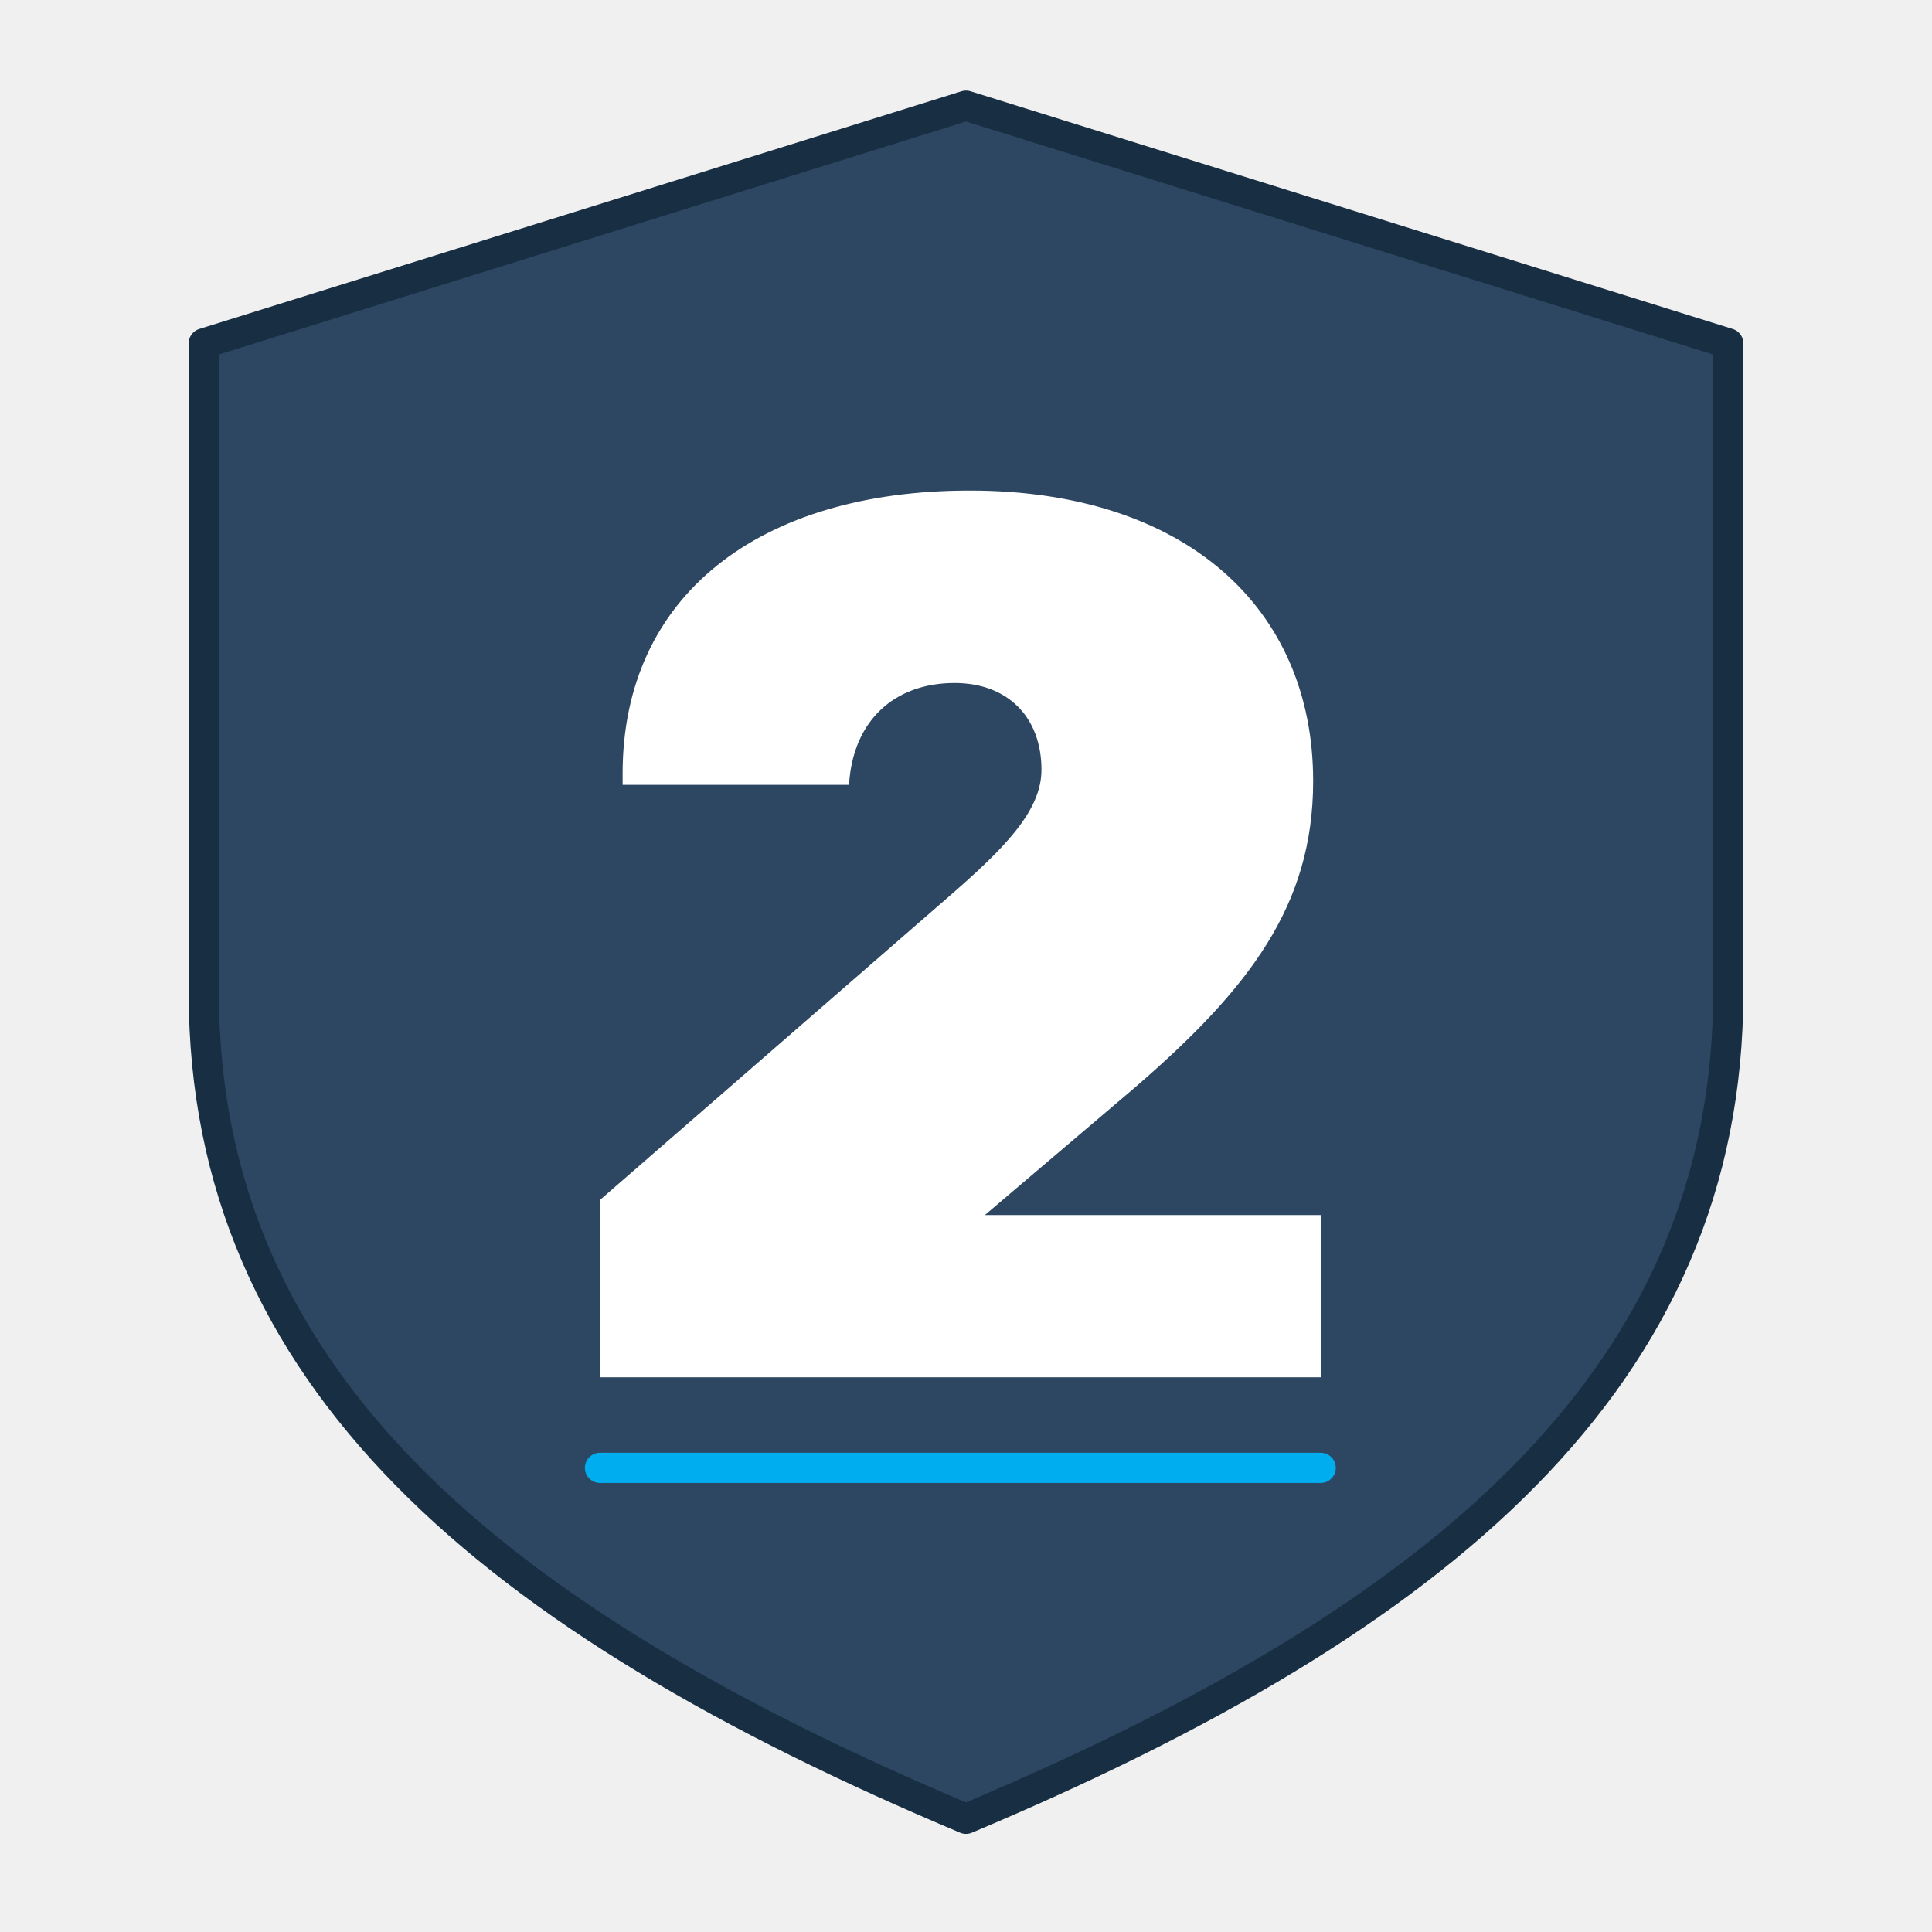
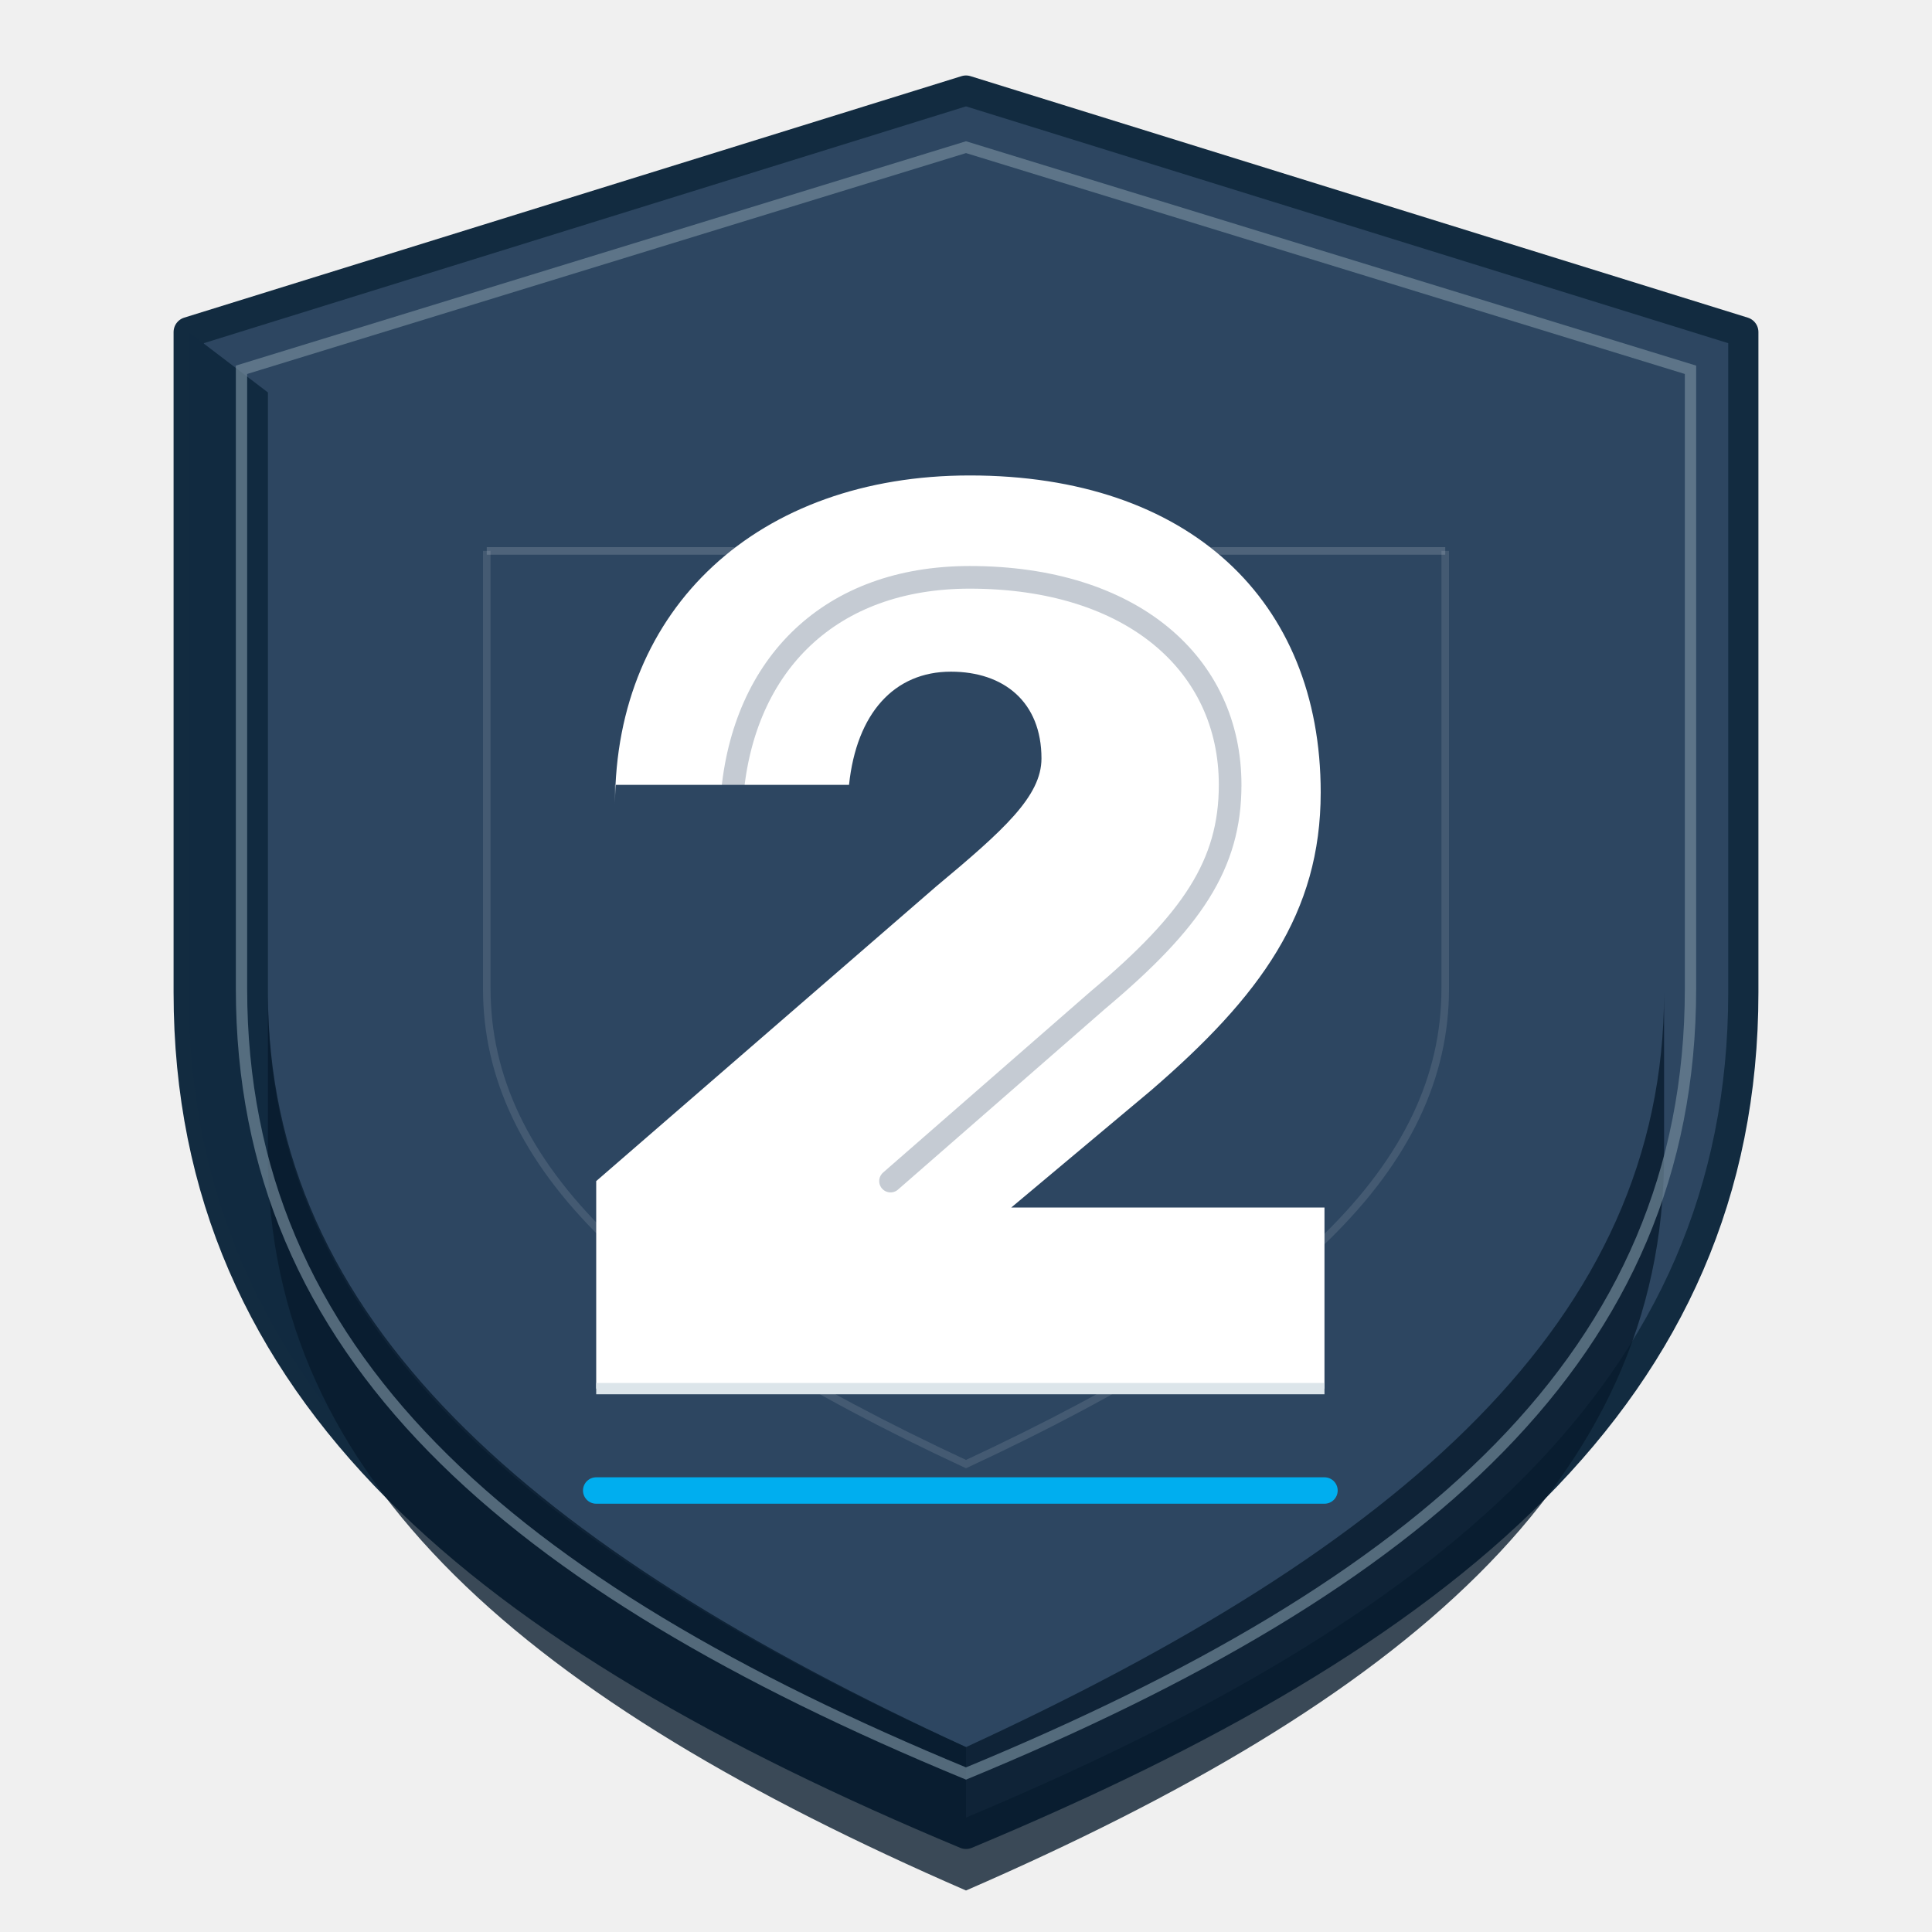
<svg xmlns="http://www.w3.org/2000/svg" viewBox="0 0 512 512" width="512" height="512" fill="none" role="img" aria-labelledby="title desc" shape-rendering="geometricPrecision">
-   <path d="M256 28 L458 91 V263 C458 365 382 429 256 482 C130 429 54 365 54 263 V91 Z" fill="#2D4661" stroke="#172E43" stroke-width="8" stroke-linejoin="round" />
-   <path d="M165 205 C165 158 201 130 257 130 C314 130 348 161 348 207 C348 240 331 262 301 288 L261 322 H350 V365 H159 V318 L251 238 C266 225 276 215 276 204 C276 190 267 181 253 181 C237 181 226 191 225 208 H165 Z" fill="#FFFFFF" />
-   <path d="M159 389 H350" stroke="#00AEEF" stroke-width="8" stroke-linecap="round" />
+   <path d="M256 24 L462 88 V263 C462 369 383 433 256 486 C129 433 50 369 50 263 V88 Z" fill="#2D4661" stroke="#122B40" stroke-width="8" stroke-linejoin="round" />
+   <path d="M50 88 L71 104 V264 C71 351 141 411 256 463 V486 C129 433 50 369 50 263 Z" fill="#112A40" />
+   <path d="M71 263 C71 350 141 410 256 463 C371 410 441 350 441 263 V306 C441 393 371 451 256 501 C141 451 71 393 71 306 Z" fill="#071A2B" opacity=".78" />
+   <path d="M256 39 L448 98 V262 C448 359 377 420 256 470 C135 420 64 359 64 262 V98 Z" stroke="#6F8798" stroke-width="3" stroke-opacity=".72" />
+   <path d="M129 146 H383" stroke="#FFFFFF" stroke-width="2" stroke-opacity=".16" />
+   <path d="M129 146 V262 C129 309 170 348 256 388 C342 348 383 309 383 262 V146" stroke="#FFFFFF" stroke-width="2" stroke-opacity=".11" />
+   <path d="M163 213 C163 161 201 126 257 126 C315 126 350 159 350 210 C350 242 334 264 305 289 L268 320 H351 V368 H158 V313 L248 235 C266 220 276 211 276 201 C276 186 266 178 252 178 C237 178 227 189 225 208 H163 Z" fill="#FFFFFF" />
+   <path d="M194 211 C197 176 220 153 257 153 C300 153 326 176 326 208 C326 229 316 244 291 265 L236 313" stroke="#2D4661" stroke-width="6" stroke-linecap="round" opacity=".28" />
+   <path d="M158 368 H351" stroke="#DCE5EA" stroke-width="3" />
+   <path d="M158 395 H351" stroke="#00AEEF" stroke-width="7" stroke-linecap="round" />
</svg>
